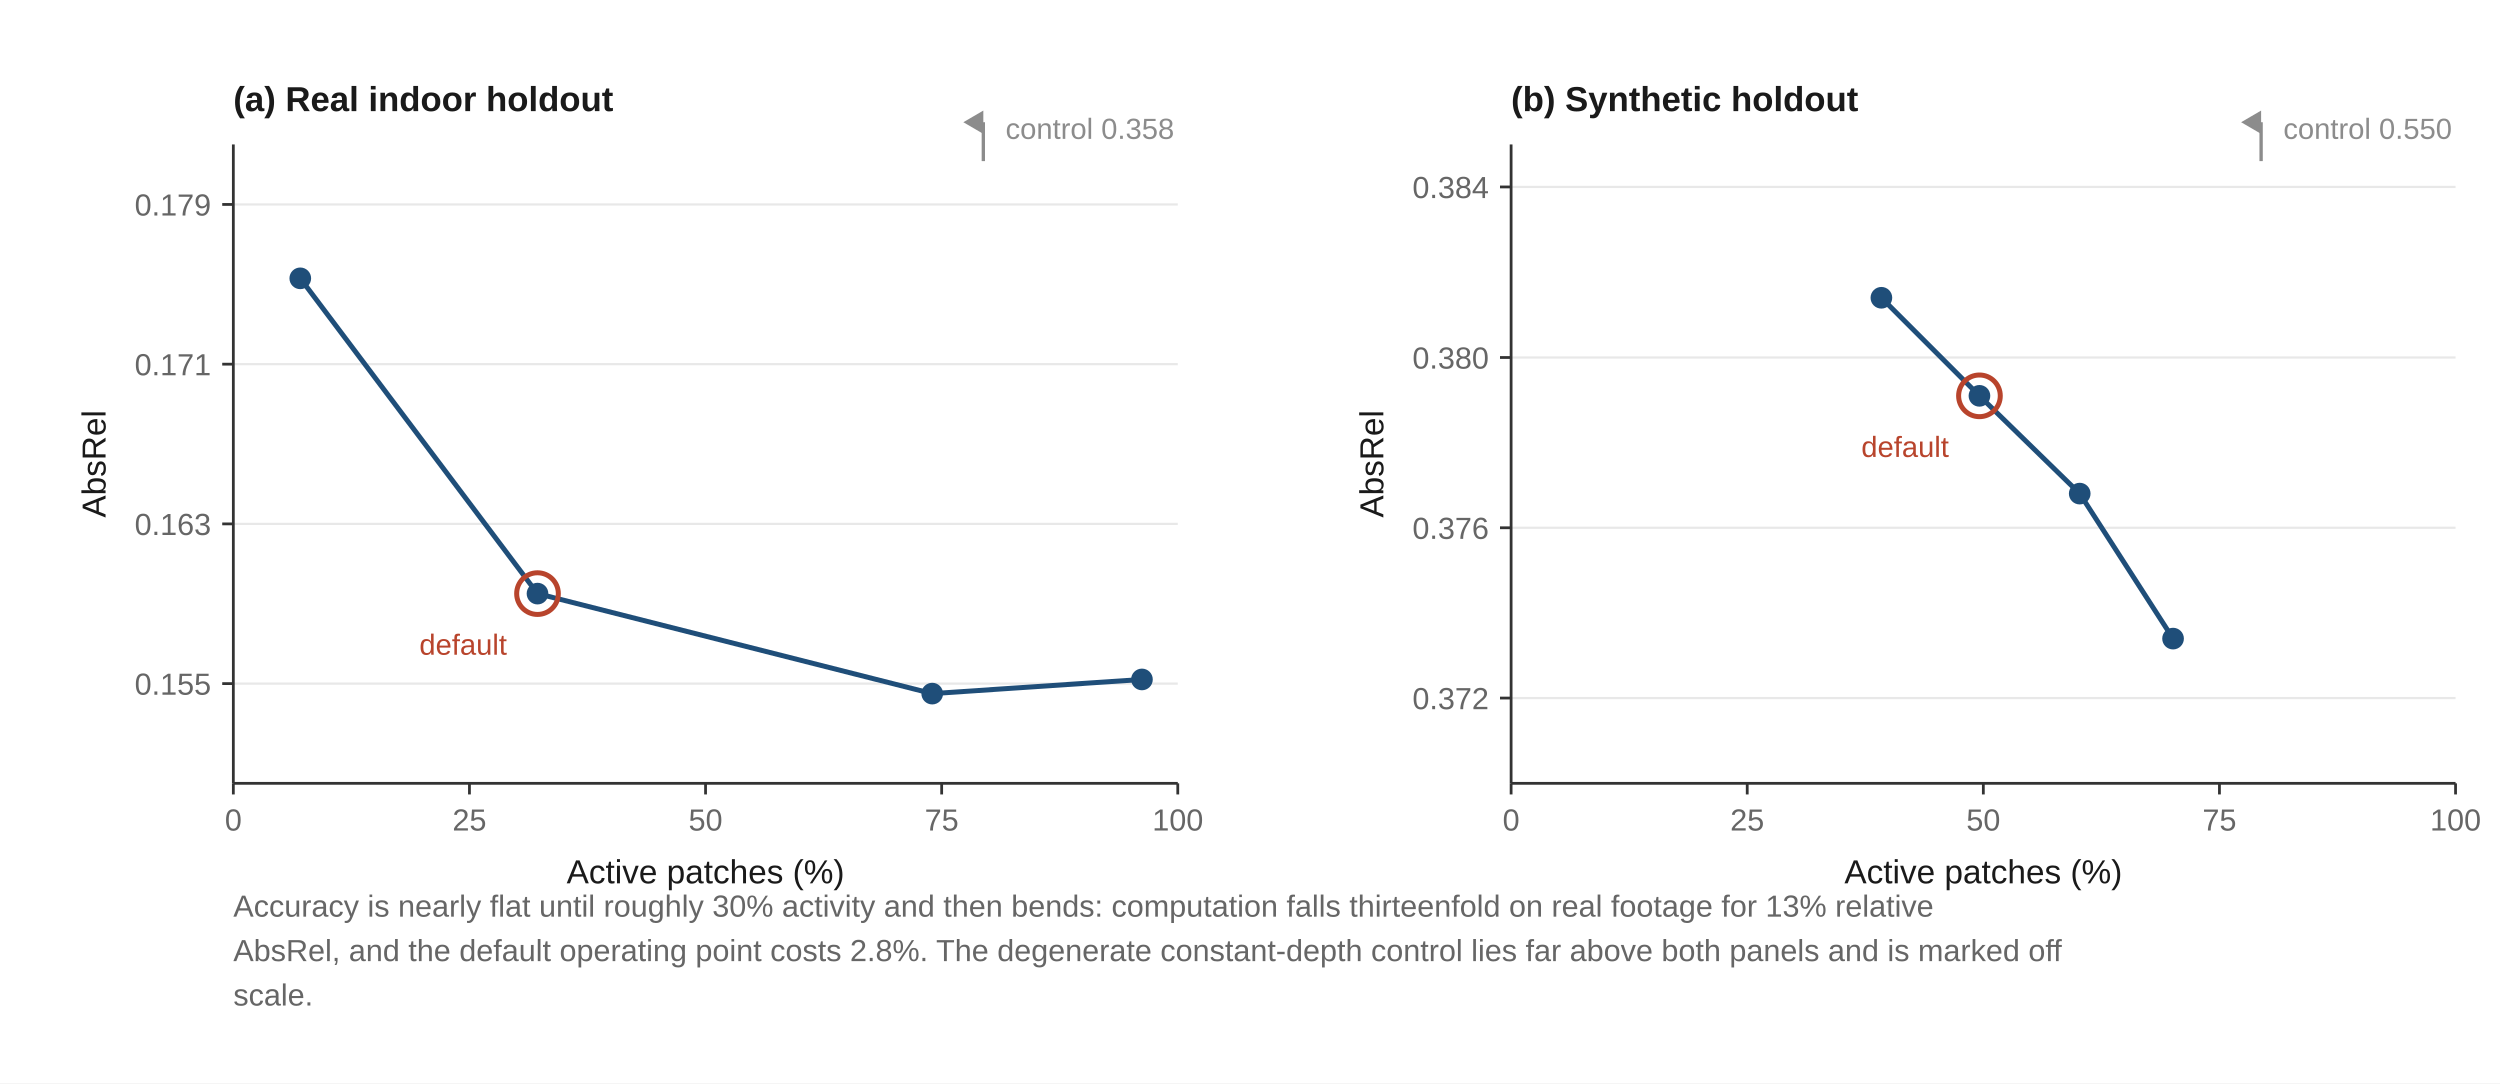
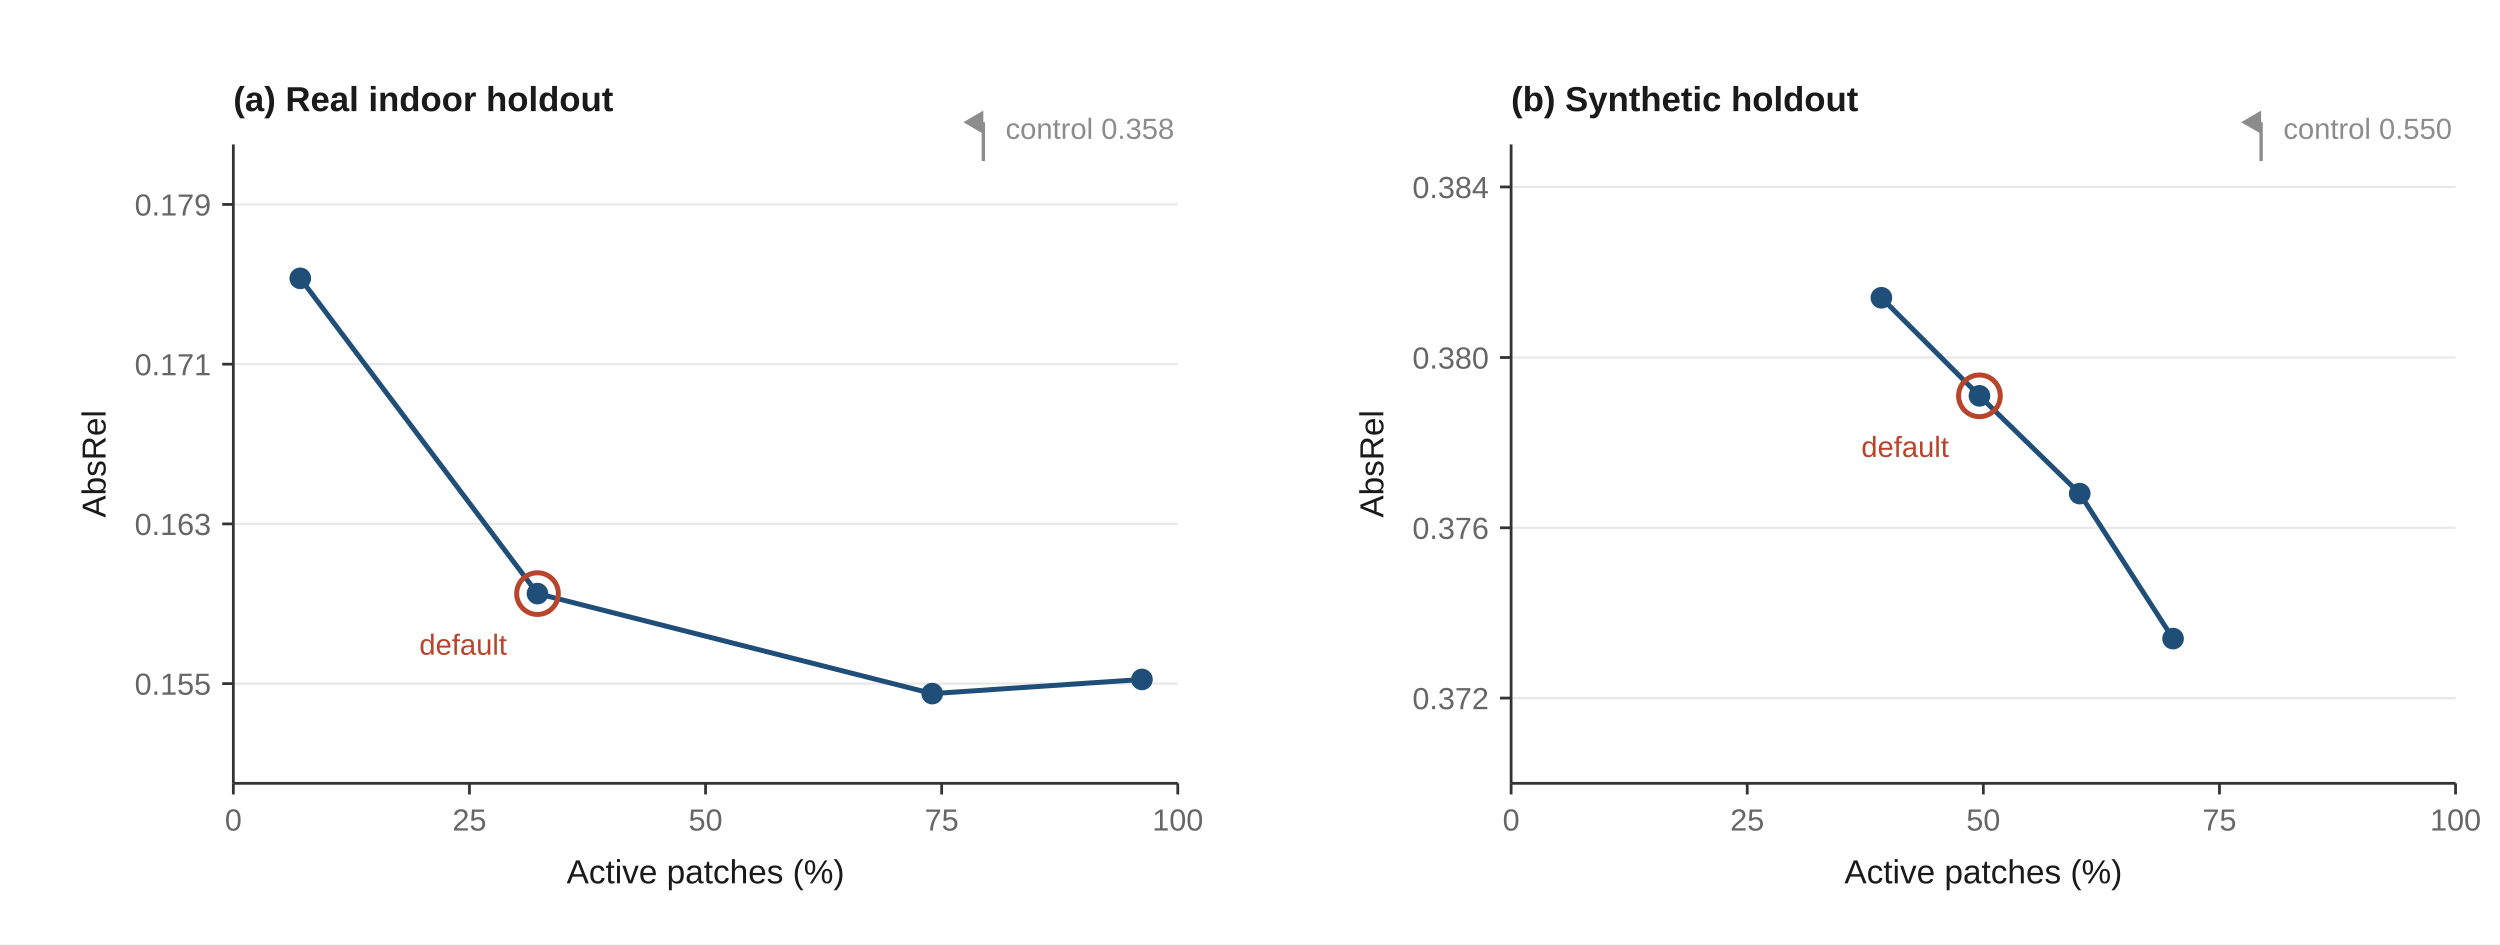
- <svg xmlns="http://www.w3.org/2000/svg" viewBox="0 0 900 390" width="900" height="390" font-family="Arial, Helvetica, sans-serif">
-   <rect width="900" height="390" fill="#ffffff" />
+ <svg xmlns="http://www.w3.org/2000/svg" viewBox="0 0 900 340" width="900" height="340" font-family="Arial, Helvetica, sans-serif">
+   <rect width="900" height="340" fill="#ffffff" />
  <defs>
    <marker id="up" markerWidth="7" markerHeight="7" refX="3.5" refY="6" orient="auto">
      <path d="M0,6 L3.5,0 L7,6 z" fill="#8c8c8c" />
    </marker>
  </defs>
  <line x1="84" y1="246.1" x2="424" y2="246.1" stroke="#e8e8e8" stroke-width="0.8" />
  <line x1="84" y1="188.6" x2="424" y2="188.6" stroke="#e8e8e8" stroke-width="0.8" />
  <line x1="84" y1="131.1" x2="424" y2="131.1" stroke="#e8e8e8" stroke-width="0.8" />
  <line x1="84" y1="73.6" x2="424" y2="73.6" stroke="#e8e8e8" stroke-width="0.8" />
  <line x1="84" y1="282" x2="424" y2="282" stroke="#333333" stroke-width="1" />
  <line x1="84" y1="52" x2="84" y2="282" stroke="#333333" stroke-width="1" />
  <line x1="84.0" y1="282" x2="84.0" y2="286" stroke="#333333" stroke-width="1" />
  <text x="84.0" y="299.0" font-size="11" fill="#666666" text-anchor="middle" font-weight="normal" font-style="normal">0</text>
  <line x1="169.0" y1="282" x2="169.0" y2="286" stroke="#333333" stroke-width="1" />
  <text x="169.0" y="299.0" font-size="11" fill="#666666" text-anchor="middle" font-weight="normal" font-style="normal">25</text>
  <line x1="254.0" y1="282" x2="254.0" y2="286" stroke="#333333" stroke-width="1" />
  <text x="254.0" y="299.0" font-size="11" fill="#666666" text-anchor="middle" font-weight="normal" font-style="normal">50</text>
  <line x1="339.0" y1="282" x2="339.0" y2="286" stroke="#333333" stroke-width="1" />
  <text x="339.0" y="299.0" font-size="11" fill="#666666" text-anchor="middle" font-weight="normal" font-style="normal">75</text>
  <line x1="424.0" y1="282" x2="424.0" y2="286" stroke="#333333" stroke-width="1" />
  <text x="424.0" y="299.0" font-size="11" fill="#666666" text-anchor="middle" font-weight="normal" font-style="normal">100</text>
  <line x1="80" y1="246.1" x2="84" y2="246.1" stroke="#333333" stroke-width="1" />
  <text x="76.0" y="250.1" font-size="11" fill="#666666" text-anchor="end" font-weight="normal" font-style="normal">0.155</text>
  <line x1="80" y1="188.6" x2="84" y2="188.6" stroke="#333333" stroke-width="1" />
  <text x="76.0" y="192.6" font-size="11" fill="#666666" text-anchor="end" font-weight="normal" font-style="normal">0.163</text>
  <line x1="80" y1="131.1" x2="84" y2="131.1" stroke="#333333" stroke-width="1" />
  <text x="76.0" y="135.1" font-size="11" fill="#666666" text-anchor="end" font-weight="normal" font-style="normal">0.171</text>
  <line x1="80" y1="73.6" x2="84" y2="73.6" stroke="#333333" stroke-width="1" />
  <text x="76.0" y="77.6" font-size="11" fill="#666666" text-anchor="end" font-weight="normal" font-style="normal">0.179</text>
  <text x="254.0" y="318.0" font-size="12" fill="#1a1a1a" text-anchor="middle" font-weight="normal" font-style="normal">Active patches (%)</text>
  <text x="38.0" y="167.0" font-size="12" fill="#1a1a1a" text-anchor="middle" font-weight="normal" font-style="normal" transform="rotate(-90 38 167.0)">AbsRel</text>
  <text x="84.0" y="40.0" font-size="12.5" fill="#1a1a1a" text-anchor="start" font-weight="bold" font-style="normal">(a) Real indoor holdout</text>
  <polyline points="108.1,100.2 193.5,213.7 335.6,249.7 411.1,244.6" fill="none" stroke="#1f4e79" stroke-width="1.8" />
  <circle cx="108.1" cy="100.2" r="3.2" fill="#1f4e79" stroke="#1f4e79" stroke-width="1.4" />
  <circle cx="193.5" cy="213.7" r="3.2" fill="#1f4e79" stroke="#1f4e79" stroke-width="1.4" />
  <circle cx="335.6" cy="249.7" r="3.2" fill="#1f4e79" stroke="#1f4e79" stroke-width="1.4" />
  <circle cx="411.1" cy="244.6" r="3.2" fill="#1f4e79" stroke="#1f4e79" stroke-width="1.4" />
  <circle cx="193.5" cy="213.7" r="7.5" fill="none" stroke="#b8442c" stroke-width="1.8" />
  <text x="182.5" y="235.7" font-size="10.5" fill="#b8442c" text-anchor="end" font-weight="normal" font-style="normal">default</text>
  <line x1="354" y1="58" x2="354" y2="44" stroke="#8c8c8c" stroke-width="1.2" marker-end="url(#up)" />
  <text x="362.0" y="50.0" font-size="10.5" fill="#8c8c8c" text-anchor="start" font-weight="normal" font-style="normal">control 0.358</text>
  <line x1="544" y1="251.3" x2="884" y2="251.3" stroke="#e8e8e8" stroke-width="0.8" />
  <line x1="544" y1="190.0" x2="884" y2="190.0" stroke="#e8e8e8" stroke-width="0.8" />
  <line x1="544" y1="128.7" x2="884" y2="128.7" stroke="#e8e8e8" stroke-width="0.8" />
  <line x1="544" y1="67.3" x2="884" y2="67.3" stroke="#e8e8e8" stroke-width="0.8" />
  <line x1="544" y1="282" x2="884" y2="282" stroke="#333333" stroke-width="1" />
  <line x1="544" y1="52" x2="544" y2="282" stroke="#333333" stroke-width="1" />
  <line x1="544.0" y1="282" x2="544.0" y2="286" stroke="#333333" stroke-width="1" />
  <text x="544.0" y="299.0" font-size="11" fill="#666666" text-anchor="middle" font-weight="normal" font-style="normal">0</text>
  <line x1="629.0" y1="282" x2="629.0" y2="286" stroke="#333333" stroke-width="1" />
  <text x="629.0" y="299.0" font-size="11" fill="#666666" text-anchor="middle" font-weight="normal" font-style="normal">25</text>
  <line x1="714.0" y1="282" x2="714.0" y2="286" stroke="#333333" stroke-width="1" />
  <text x="714.0" y="299.0" font-size="11" fill="#666666" text-anchor="middle" font-weight="normal" font-style="normal">50</text>
  <line x1="799.0" y1="282" x2="799.0" y2="286" stroke="#333333" stroke-width="1" />
  <text x="799.0" y="299.0" font-size="11" fill="#666666" text-anchor="middle" font-weight="normal" font-style="normal">75</text>
  <line x1="884.0" y1="282" x2="884.0" y2="286" stroke="#333333" stroke-width="1" />
  <text x="884.0" y="299.0" font-size="11" fill="#666666" text-anchor="middle" font-weight="normal" font-style="normal">100</text>
  <line x1="540" y1="251.3" x2="544" y2="251.3" stroke="#333333" stroke-width="1" />
  <text x="536.0" y="255.3" font-size="11" fill="#666666" text-anchor="end" font-weight="normal" font-style="normal">0.372</text>
  <line x1="540" y1="190.0" x2="544" y2="190.0" stroke="#333333" stroke-width="1" />
  <text x="536.0" y="194.0" font-size="11" fill="#666666" text-anchor="end" font-weight="normal" font-style="normal">0.376</text>
  <line x1="540" y1="128.7" x2="544" y2="128.7" stroke="#333333" stroke-width="1" />
  <text x="536.0" y="132.7" font-size="11" fill="#666666" text-anchor="end" font-weight="normal" font-style="normal">0.380</text>
  <line x1="540" y1="67.3" x2="544" y2="67.3" stroke="#333333" stroke-width="1" />
  <text x="536.0" y="71.3" font-size="11" fill="#666666" text-anchor="end" font-weight="normal" font-style="normal">0.384</text>
  <text x="714.0" y="318.0" font-size="12" fill="#1a1a1a" text-anchor="middle" font-weight="normal" font-style="normal">Active patches (%)</text>
  <text x="498.0" y="167.0" font-size="12" fill="#1a1a1a" text-anchor="middle" font-weight="normal" font-style="normal" transform="rotate(-90 498 167.0)">AbsRel</text>
  <text x="544.0" y="40.0" font-size="12.5" fill="#1a1a1a" text-anchor="start" font-weight="bold" font-style="normal">(b) Synthetic holdout</text>
  <polyline points="677.3,107.2 712.6,142.5 748.7,177.7 782.3,229.9" fill="none" stroke="#1f4e79" stroke-width="1.8" />
  <circle cx="677.3" cy="107.2" r="3.2" fill="#1f4e79" stroke="#1f4e79" stroke-width="1.4" />
  <circle cx="712.6" cy="142.5" r="3.2" fill="#1f4e79" stroke="#1f4e79" stroke-width="1.4" />
  <circle cx="748.7" cy="177.7" r="3.2" fill="#1f4e79" stroke="#1f4e79" stroke-width="1.4" />
  <circle cx="782.3" cy="229.9" r="3.2" fill="#1f4e79" stroke="#1f4e79" stroke-width="1.4" />
  <circle cx="712.6" cy="142.5" r="7.5" fill="none" stroke="#b8442c" stroke-width="1.8" />
  <text x="701.6" y="164.5" font-size="10.5" fill="#b8442c" text-anchor="end" font-weight="normal" font-style="normal">default</text>
  <line x1="814" y1="58" x2="814" y2="44" stroke="#8c8c8c" stroke-width="1.2" marker-end="url(#up)" />
  <text x="822.0" y="50.0" font-size="10.5" fill="#8c8c8c" text-anchor="start" font-weight="normal" font-style="normal">control 0.550</text>
-   <text x="84.0" y="330.0" font-size="11" fill="#666666" text-anchor="start" font-weight="normal" font-style="normal">Accuracy is nearly flat until roughly 30% activity and then bends: computation falls thirteenfold on real footage for 13% relative</text>
-   <text x="84.0" y="346.0" font-size="11" fill="#666666" text-anchor="start" font-weight="normal" font-style="normal">AbsRel, and the default operating point costs 2.8%. The degenerate constant-depth control lies far above both panels and is marked off</text>
-   <text x="84.0" y="362.0" font-size="11" fill="#666666" text-anchor="start" font-weight="normal" font-style="normal">scale.</text>
</svg>
